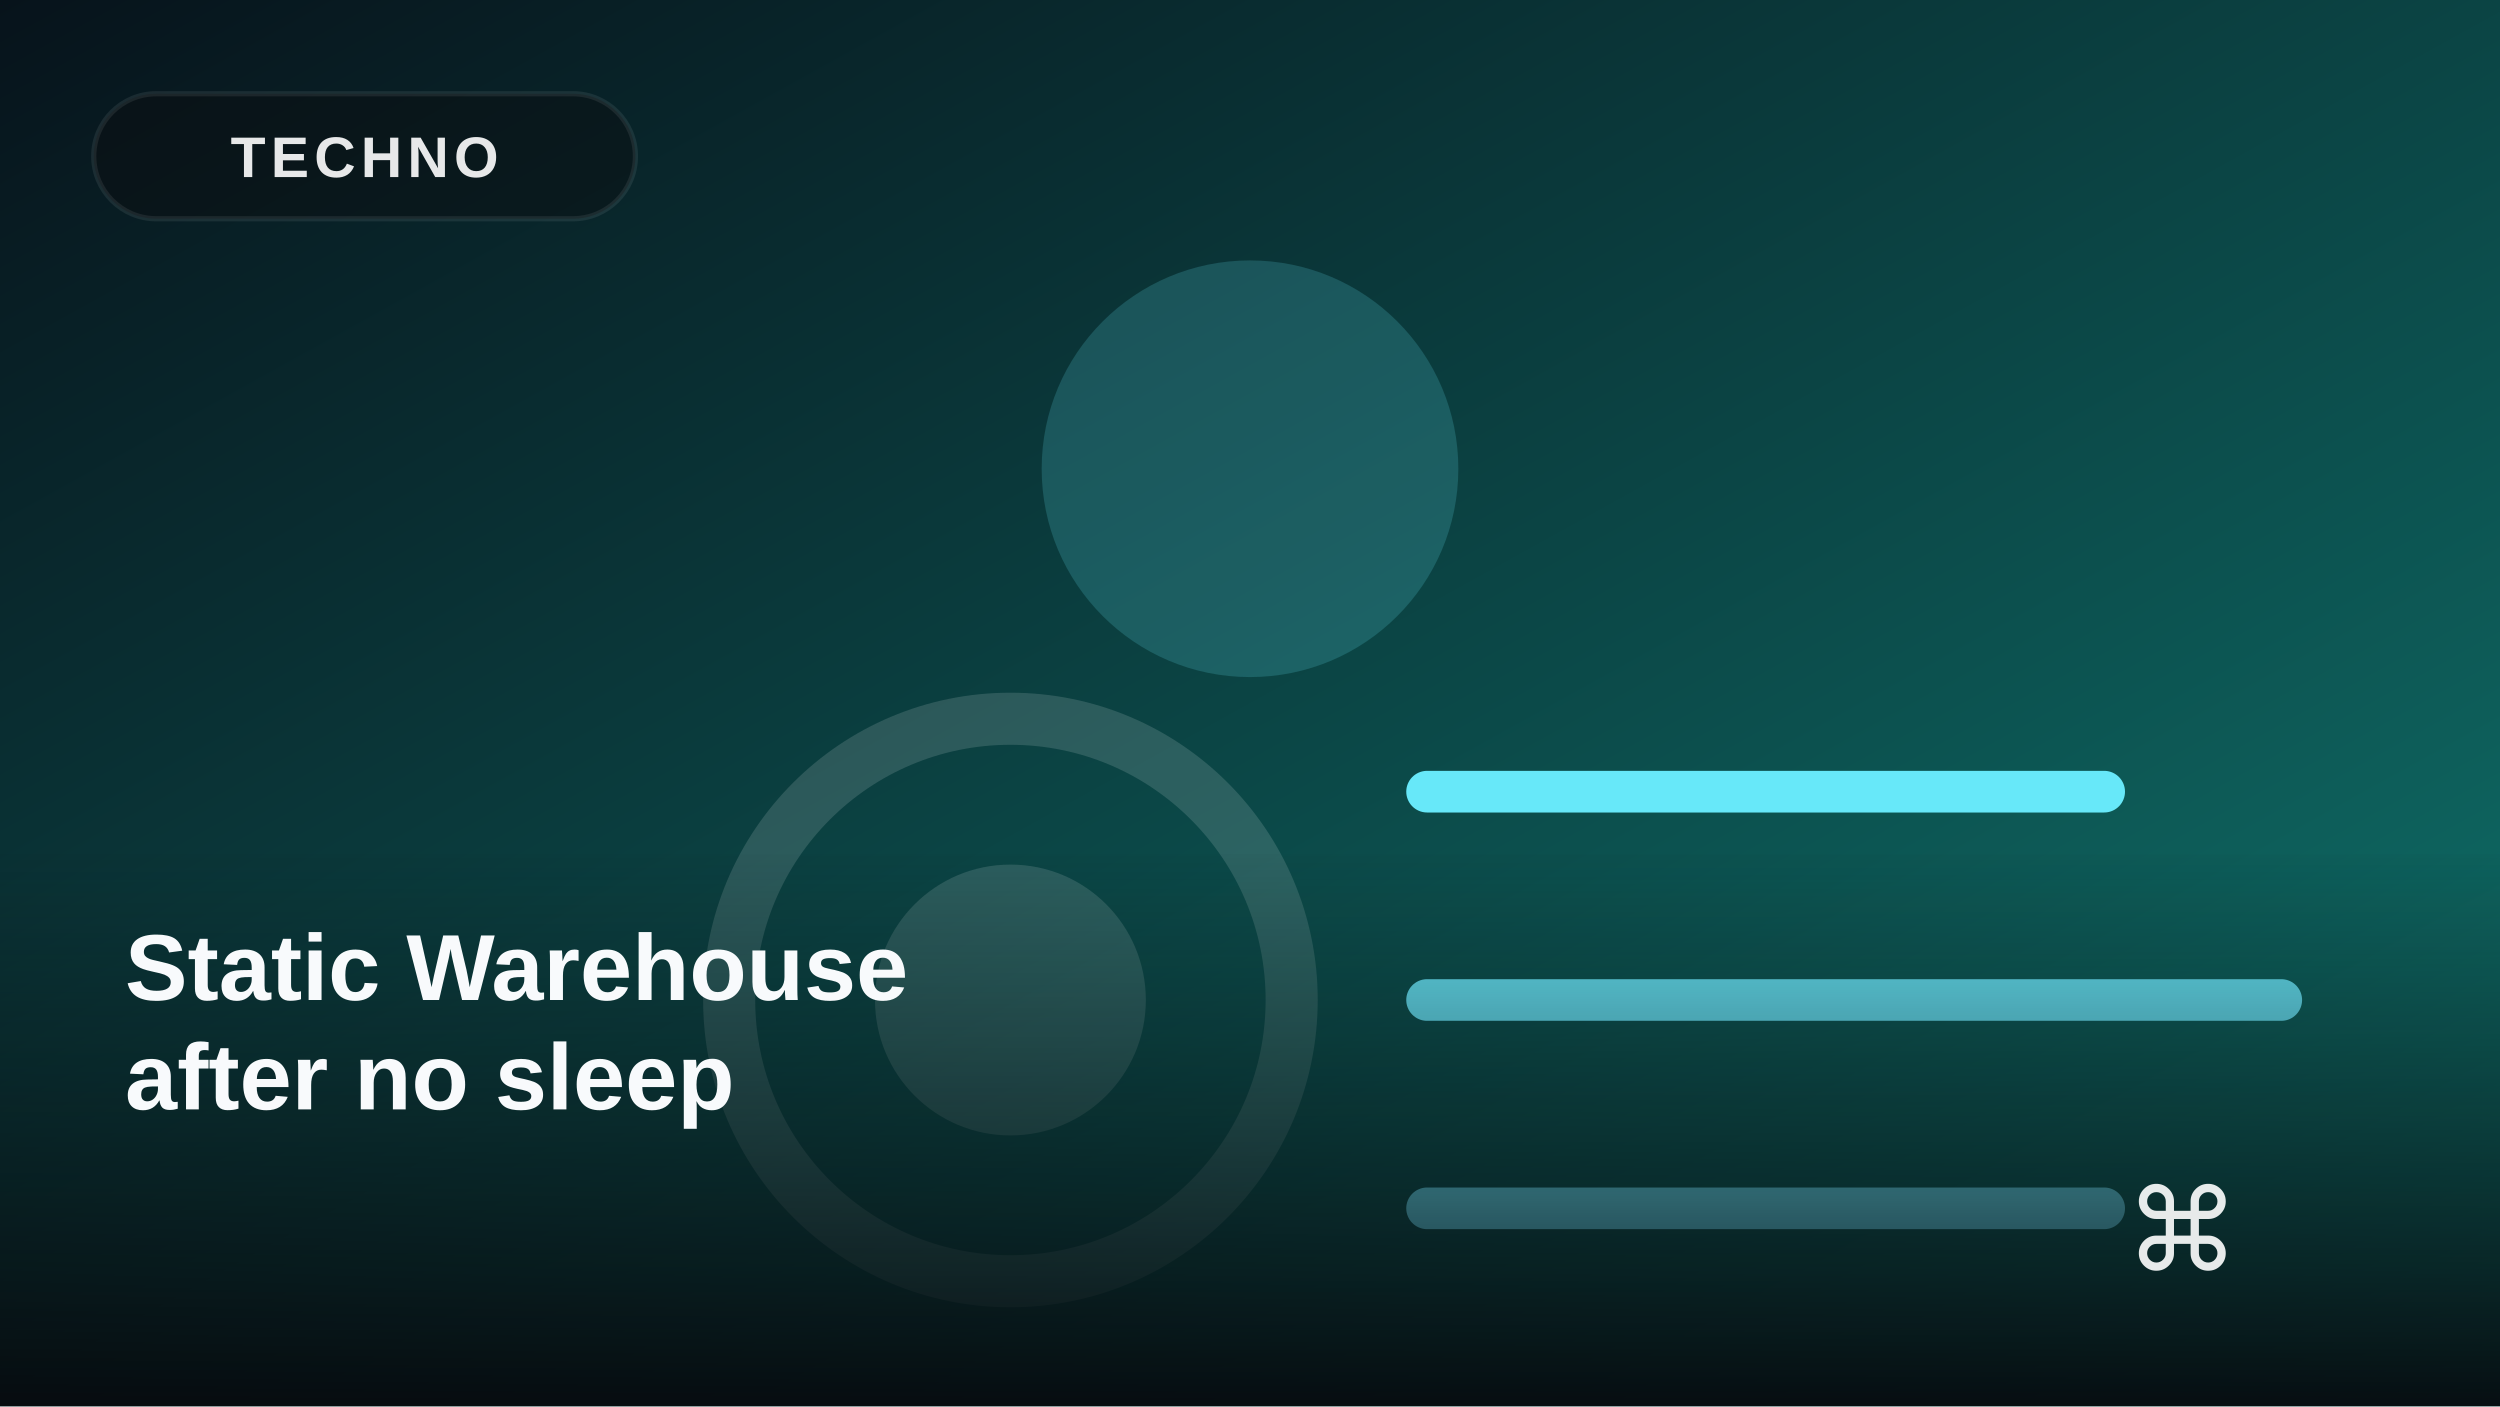
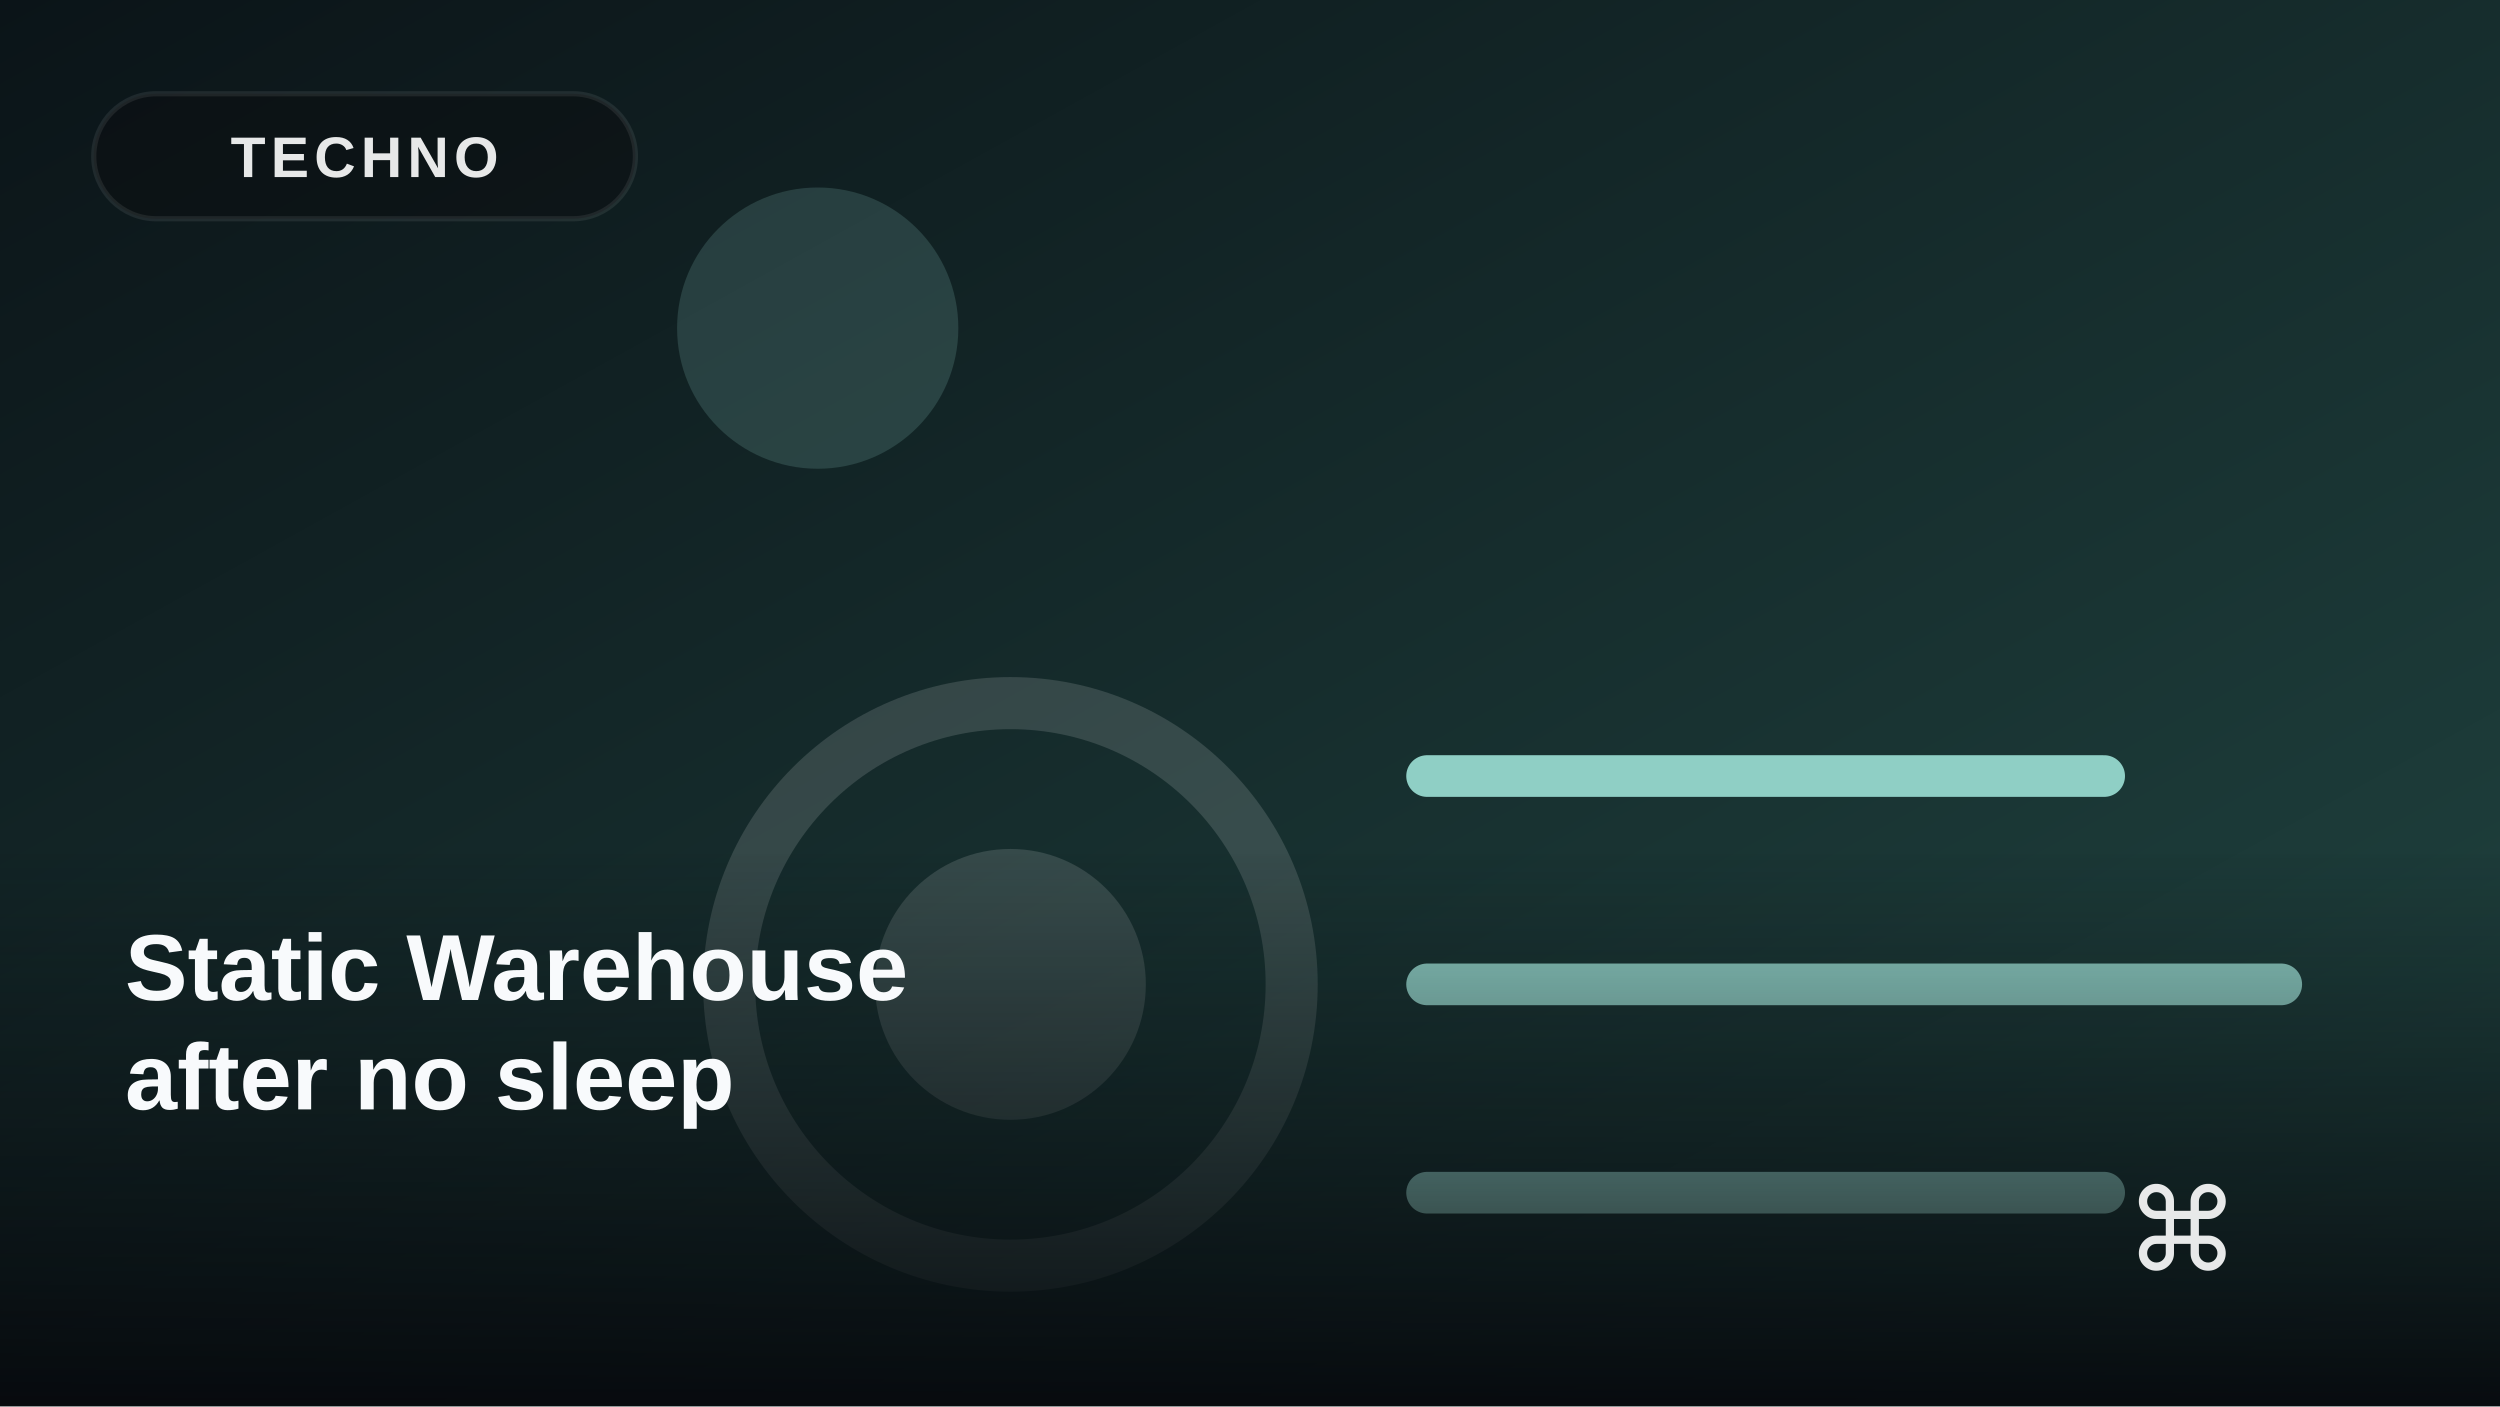
<svg xmlns="http://www.w3.org/2000/svg" viewBox="0 0 480 270" preserveAspectRatio="xMidYMid slice">
  <defs>
    <linearGradient id="bg-70" x1="0" y1="0" x2="1" y2="1">
-       <stop offset="0%" stop-color="#07131b" />
-       <stop offset="100%" stop-color="#0f766e" />
+       <stop offset="0%" stop-color="#0b1418" />
+       <stop offset="100%" stop-color="#214642" />
    </linearGradient>
    <linearGradient id="panel-70" x1="0" y1="1" x2="0" y2="0">
      <stop offset="0%" stop-color="rgba(6,8,12,0.94)" />
      <stop offset="100%" stop-color="rgba(6,8,12,0.02)" />
    </linearGradient>
  </defs>
  <rect width="480" height="270" fill="url(#bg-70)" />
-   <circle cx="240" cy="90" r="40" fill="#67e8f9" opacity="0.18" />
-   <circle cx="194" cy="192" r="54" fill="none" stroke="rgba(255,255,255,0.14)" stroke-width="10" />
-   <circle cx="194" cy="192" r="26" fill="rgba(255,255,255,0.14)" />
-   <path d="M274 152H404M274 192H438M274 232H404" fill="none" stroke="#67e8f9" stroke-width="8" stroke-linecap="round" />
+   <circle cx="157" cy="63" r="27" fill="#8fcfc5" opacity="0.18" />
+   <circle cx="194" cy="189" r="54" fill="none" stroke="rgba(255,255,255,0.14)" stroke-width="10" />
+   <circle cx="194" cy="189" r="26" fill="rgba(255,255,255,0.14)" />
+   <path d="M274 149H404M274 189H438M274 229H404" fill="none" stroke="#8fcfc5" stroke-width="8" stroke-linecap="round" />
  <rect y="164" width="480" height="106" fill="url(#panel-70)" />
  <rect x="18" y="18" width="104" height="24" rx="12" fill="rgba(10,10,12,0.42)" stroke="rgba(255,255,255,0.08)" />
  <text x="70" y="34" fill="rgba(255,255,255,0.9)" font-family="Arial, sans-serif" font-size="11" font-weight="700" text-anchor="middle" letter-spacing="1">TECHNO</text>
  <text x="24" y="192" fill="#f8fafc" fill-opacity="1" font-family="Arial, sans-serif" font-size="18" font-weight="800">
    <tspan x="24" dy="0">Static Warehouse</tspan>
    <tspan x="24" dy="21">after no sleep</tspan>
  </text>
  <text x="430" y="244" fill="rgba(255,255,255,0.9)" font-family="Arial, sans-serif" font-size="22" text-anchor="end">⌘</text>
</svg>
